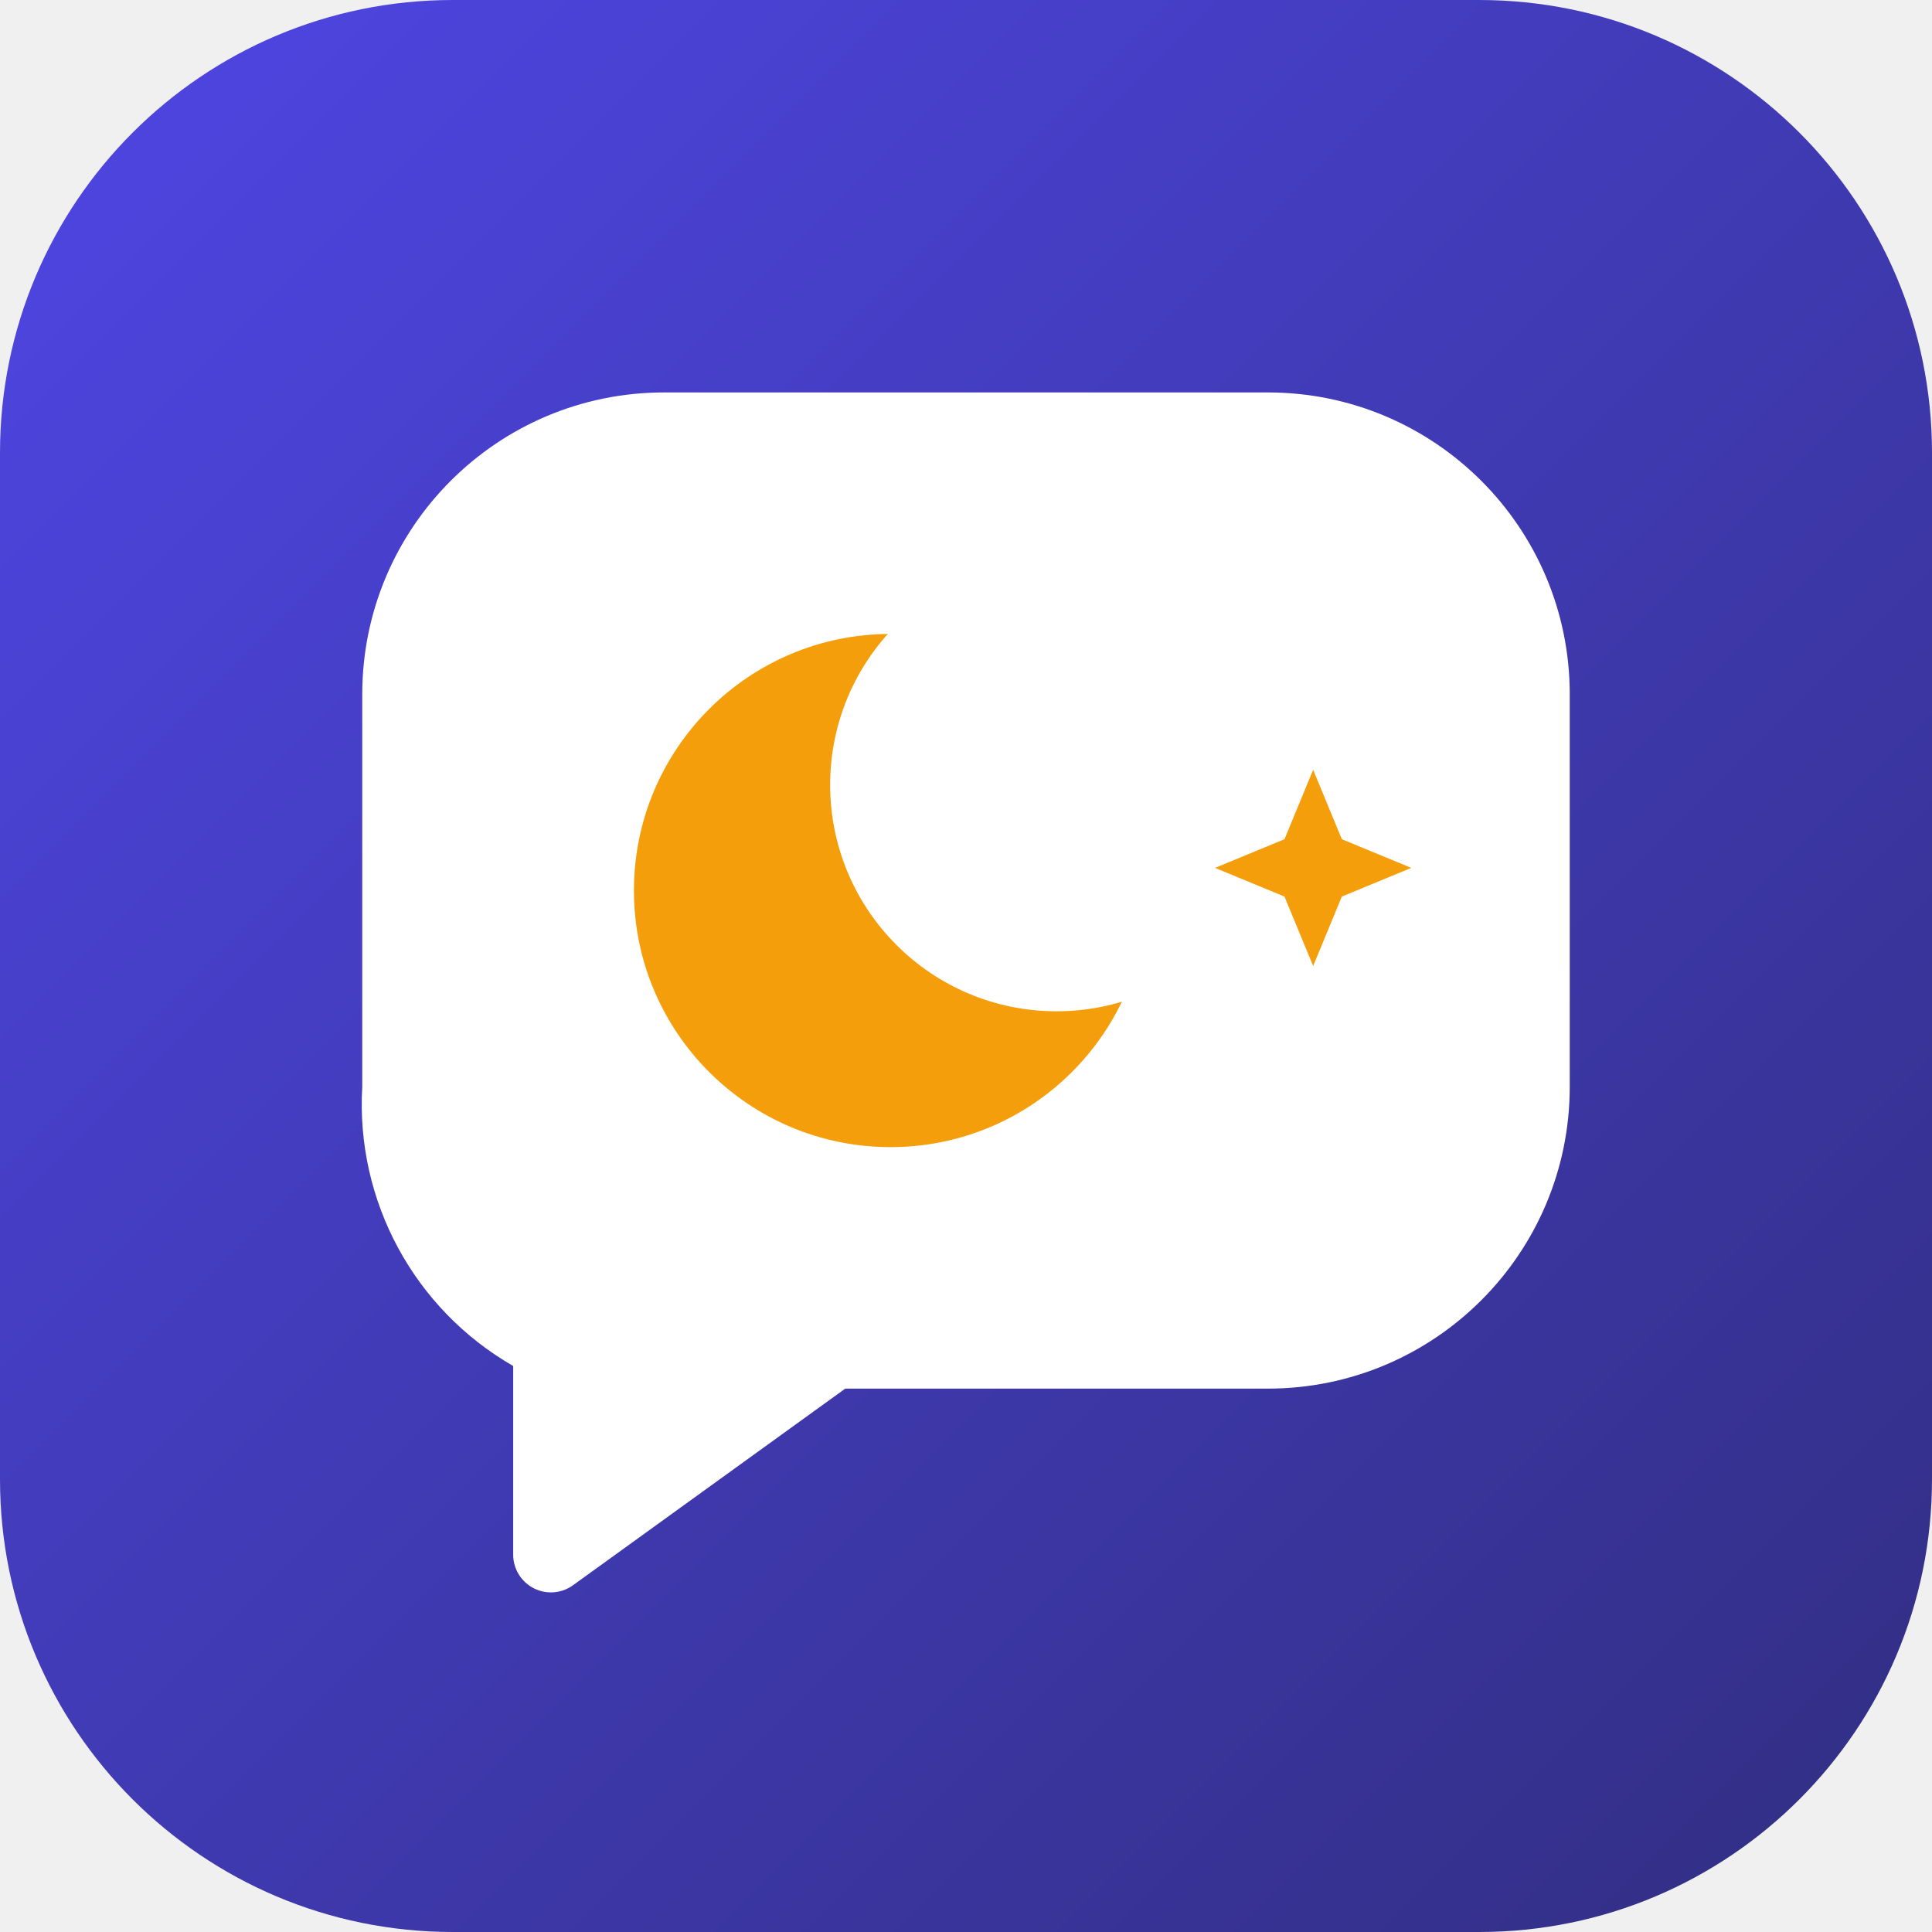
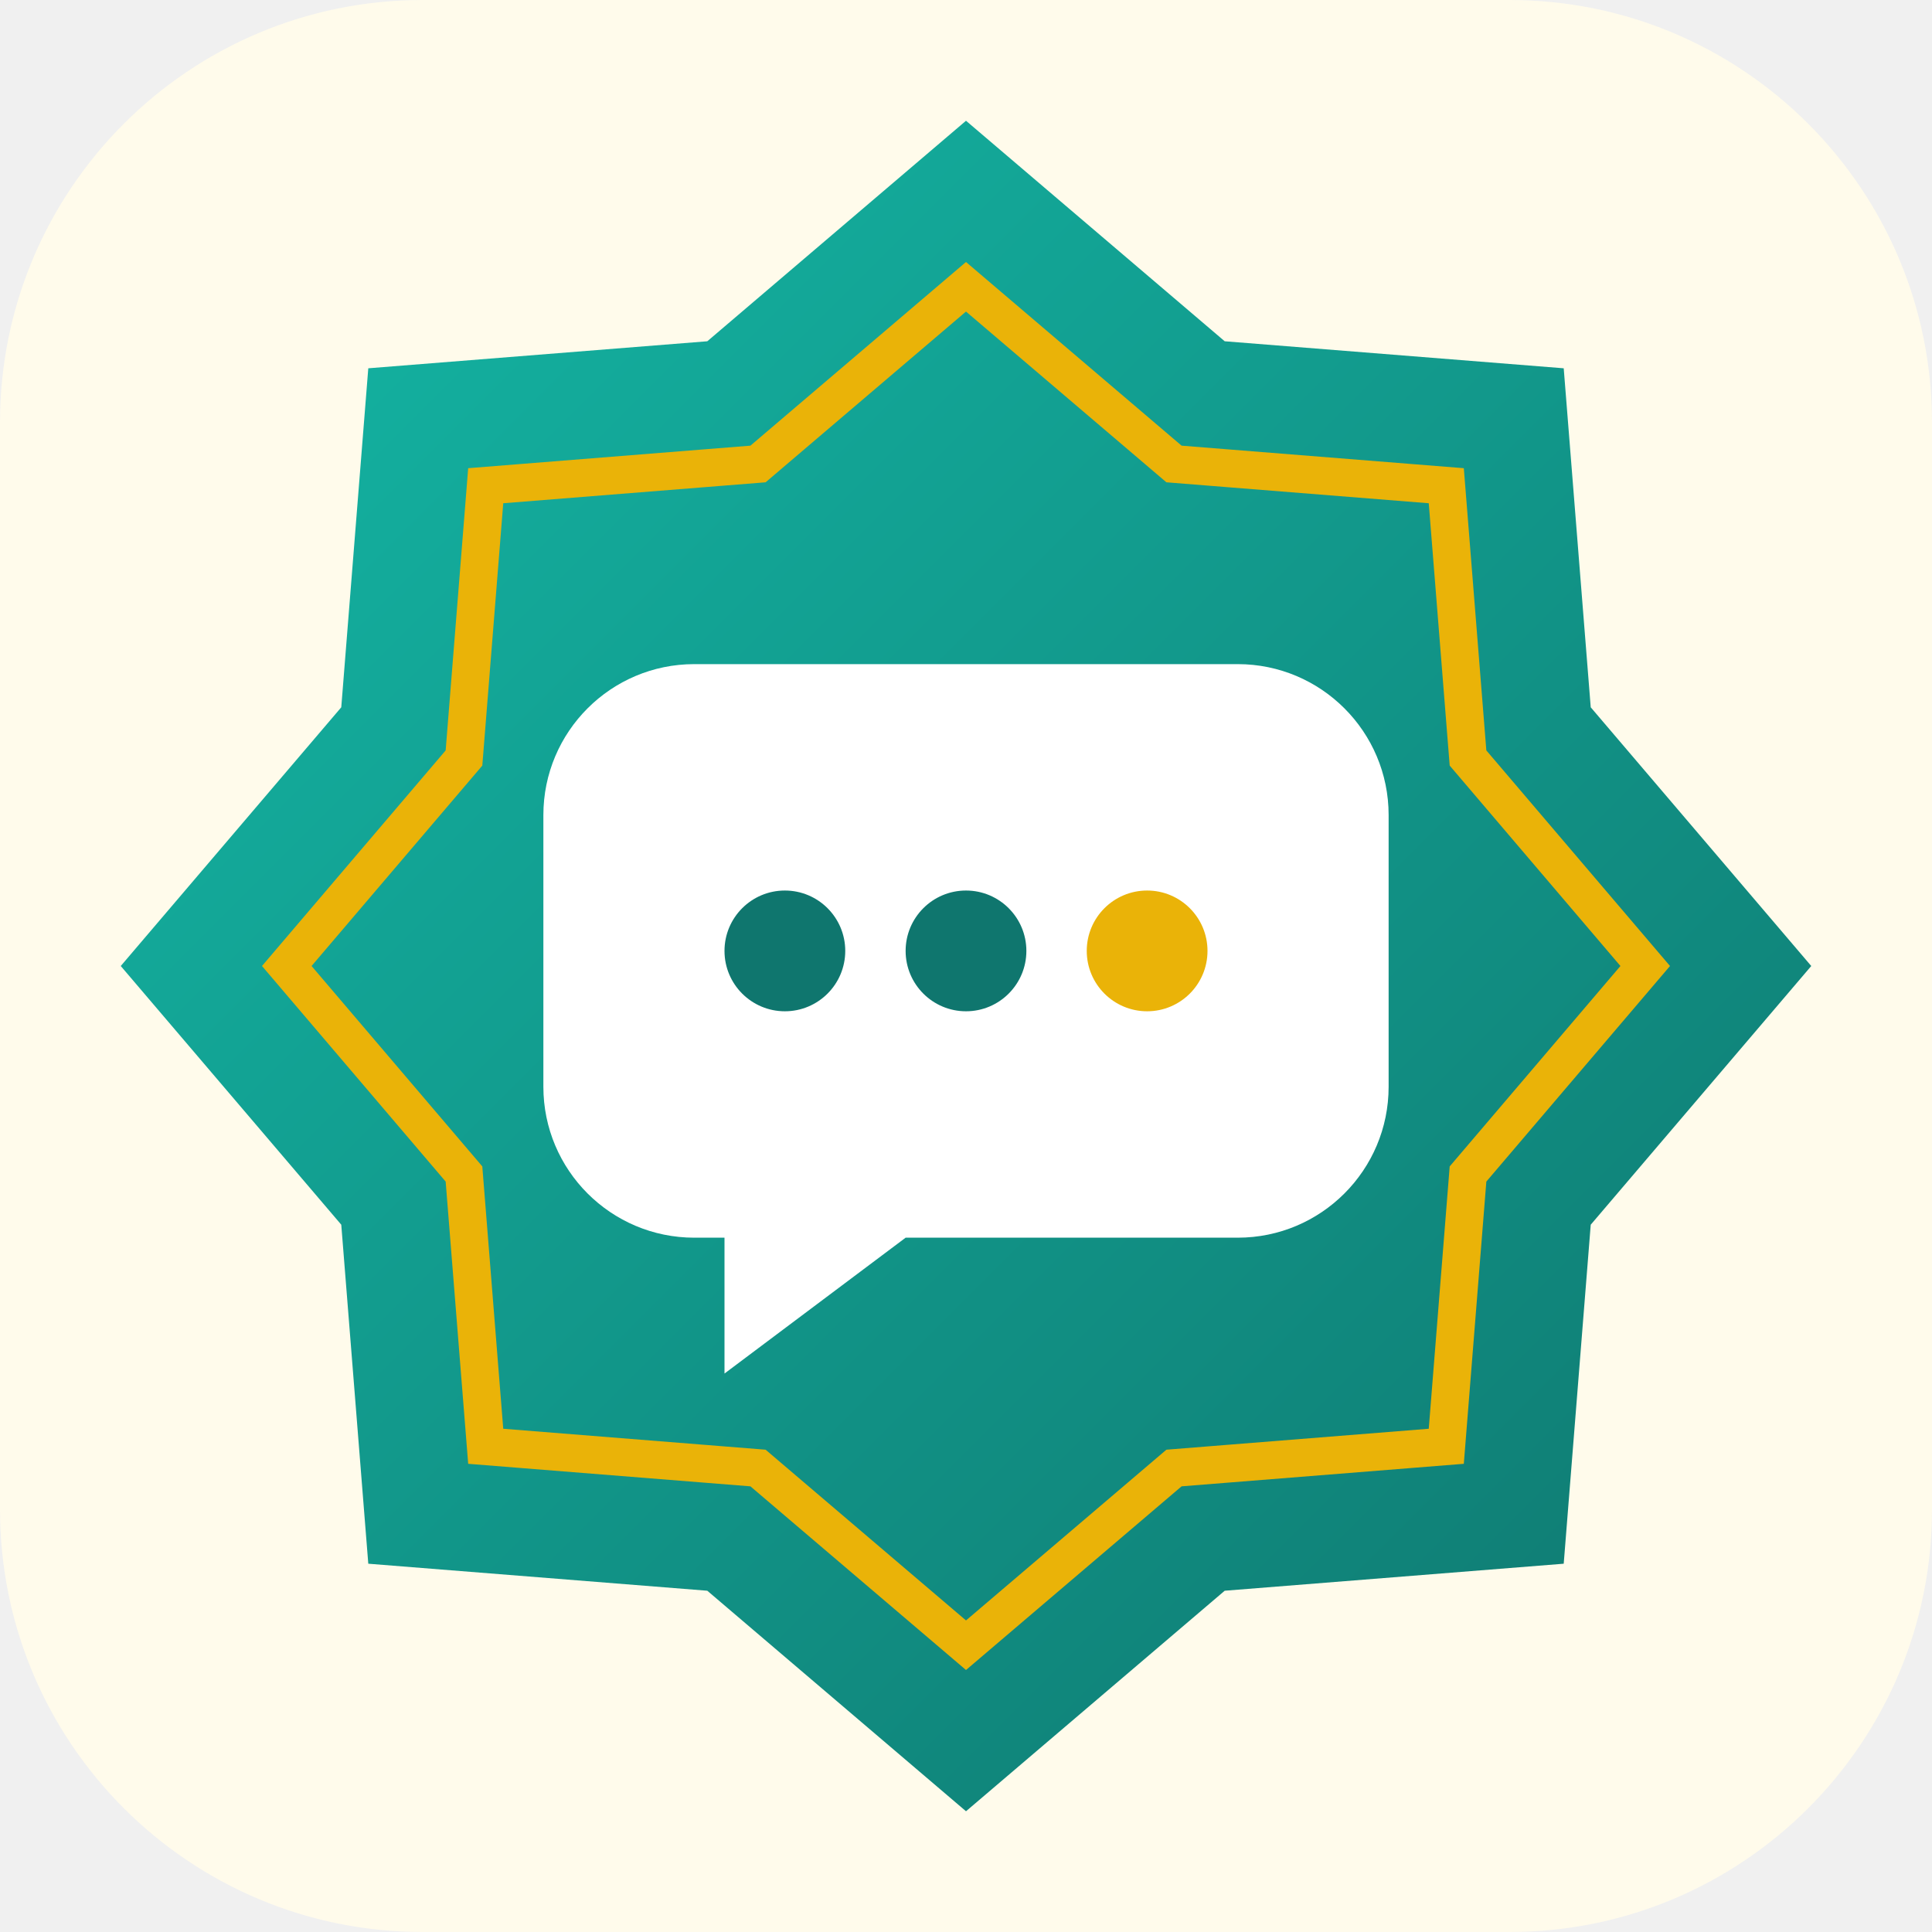
- <svg xmlns="http://www.w3.org/2000/svg" viewBox="0 0 128 128" width="512" height="512" role="img" aria-label="Navbatchi">
+ <svg xmlns="http://www.w3.org/2000/svg" viewBox="0 0 128 128" width="128" height="128" role="img" aria-label="Navbatchi AI">
  <defs>
-     <linearGradient id="nv-bg" x1="0" y1="0" x2="1" y2="1">
-       <stop offset="0" stop-color="#4F46E5" />
-       <stop offset="1" stop-color="#312E81" />
+     <linearGradient id="bt" x1="0" y1="0" x2="1" y2="1">
+       <stop offset="0" stop-color="#14B8A6" />
+       <stop offset="1" stop-color="#0F766E" />
    </linearGradient>
-     <mask id="nv-moon">
-       <rect width="128" height="128" fill="#fff" />
-       <circle cx="70" cy="52" r="15" fill="#000" />
-     </mask>
  </defs>
-   <rect width="128" height="128" rx="30" fill="url(#nv-bg)" />
-   <path d="M44 26h40a20 20 0 0 1 20 20v26a20 20 0 0 1-20 20H56l-18 13a2.5 2.5 0 0 1-4-2V90.5A20 20 0 0 1 24 72V46a20 20 0 0 1 20-20z" fill="#fff" />
-   <circle cx="59" cy="59" r="17" fill="#F59E0B" mask="url(#nv-moon)" />
-   <path d="M87 51l1.9 4.6 4.6 1.9-4.6 1.9L87 64l-1.9-4.6-4.6-1.9 4.6-1.9z" fill="#F59E0B" />
+   <rect width="128" height="128" rx="28" fill="#FFFBEB" />
+   <path d="M64.00,8.00 L81.14,22.61 L103.60,24.40 L105.39,46.86 L120.00,64.00 L105.39,81.14 L103.60,103.60 L81.14,105.39 L64.00,120.00 L46.86,105.39 L24.40,103.60 L22.61,81.14 L8.00,64.00 L22.61,46.86 L24.40,24.40 L46.86,22.61Z" fill="url(#bt)" />
+   <path d="M64.00,19.00 L77.78,30.74 L95.82,32.18 L97.26,50.22 L109.00,64.00 L97.26,77.78 L95.82,95.82 L77.78,97.26 L64.00,109.00 L50.22,97.26 L32.18,95.82 L30.74,77.78 L19.00,64.00 L30.74,50.22 L32.18,32.18 L50.22,30.74Z" fill="none" stroke="#EAB308" stroke-width="2.5" />
+   <path d="M46 44h36a10 10 0 0 1 10 10v18a10 10 0 0 1-10 10H60l-12 9v-9h-2a10 10 0 0 1-10-10V54a10 10 0 0 1 10-10z" fill="#fff" />
+   <circle cx="52" cy="63" r="4" fill="#0F766E" />
+   <circle cx="64" cy="63" r="4" fill="#0F766E" />
+   <circle cx="76" cy="63" r="4" fill="#EAB308" />
</svg>
